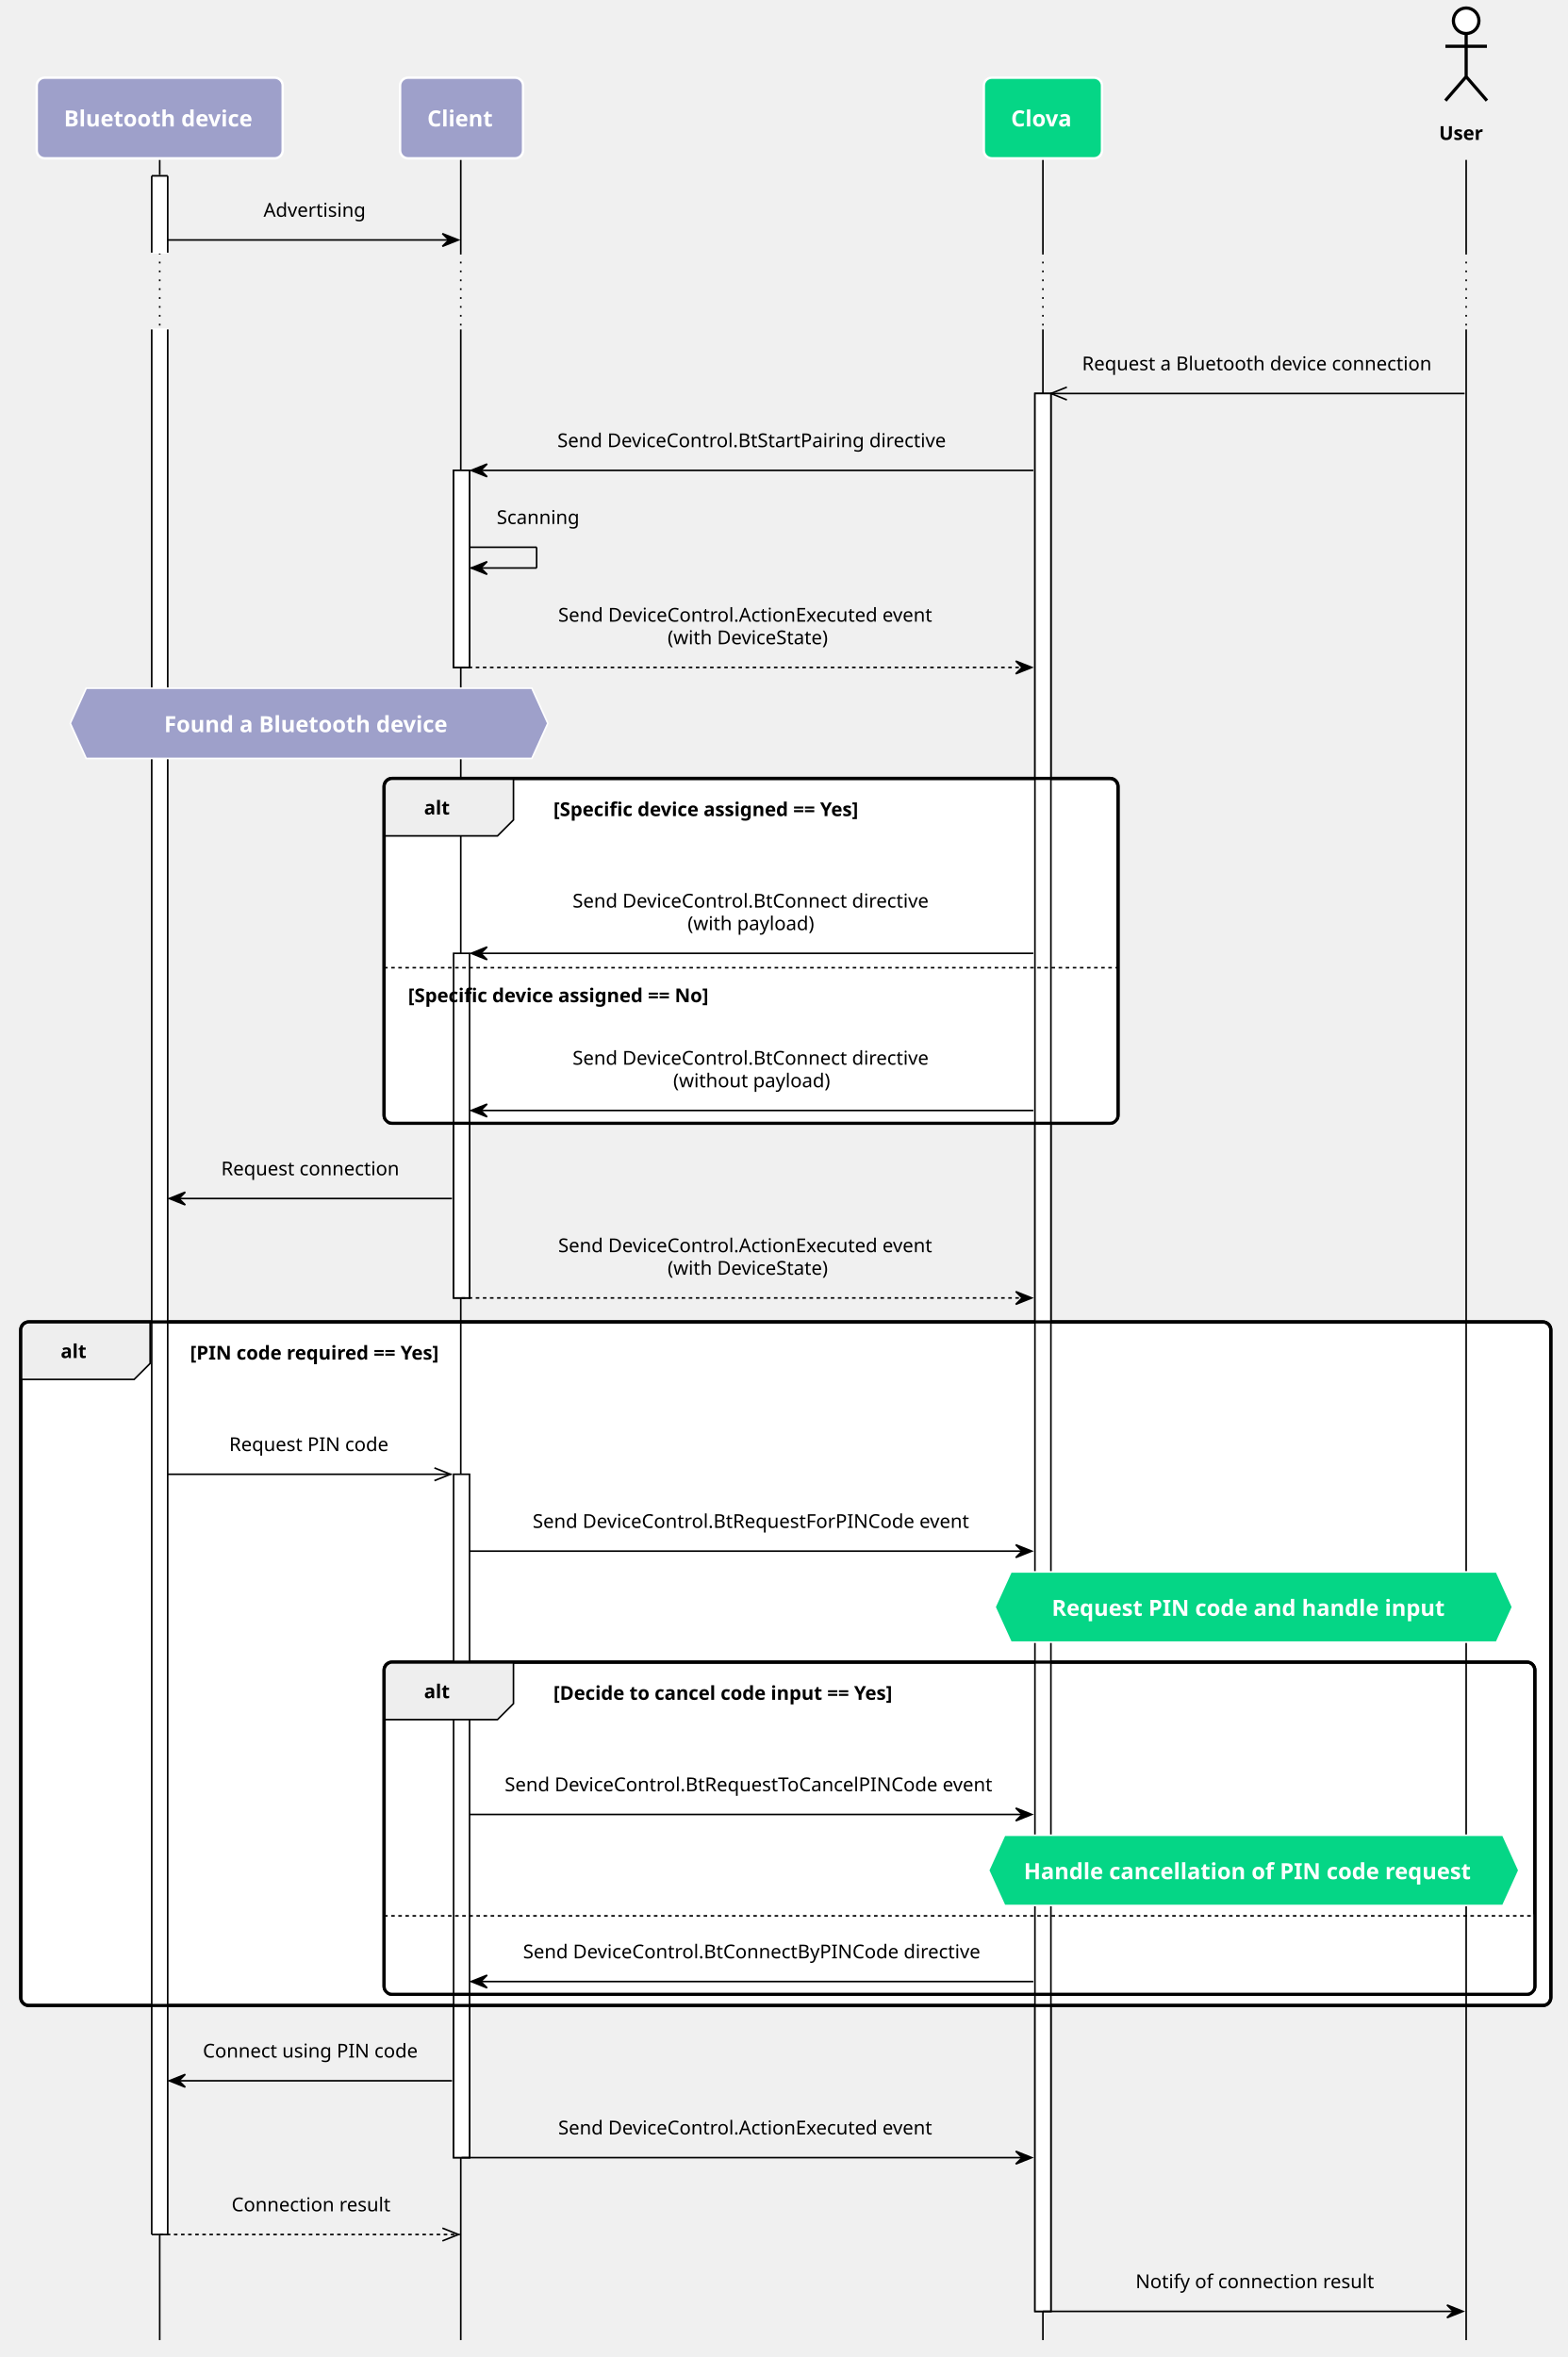
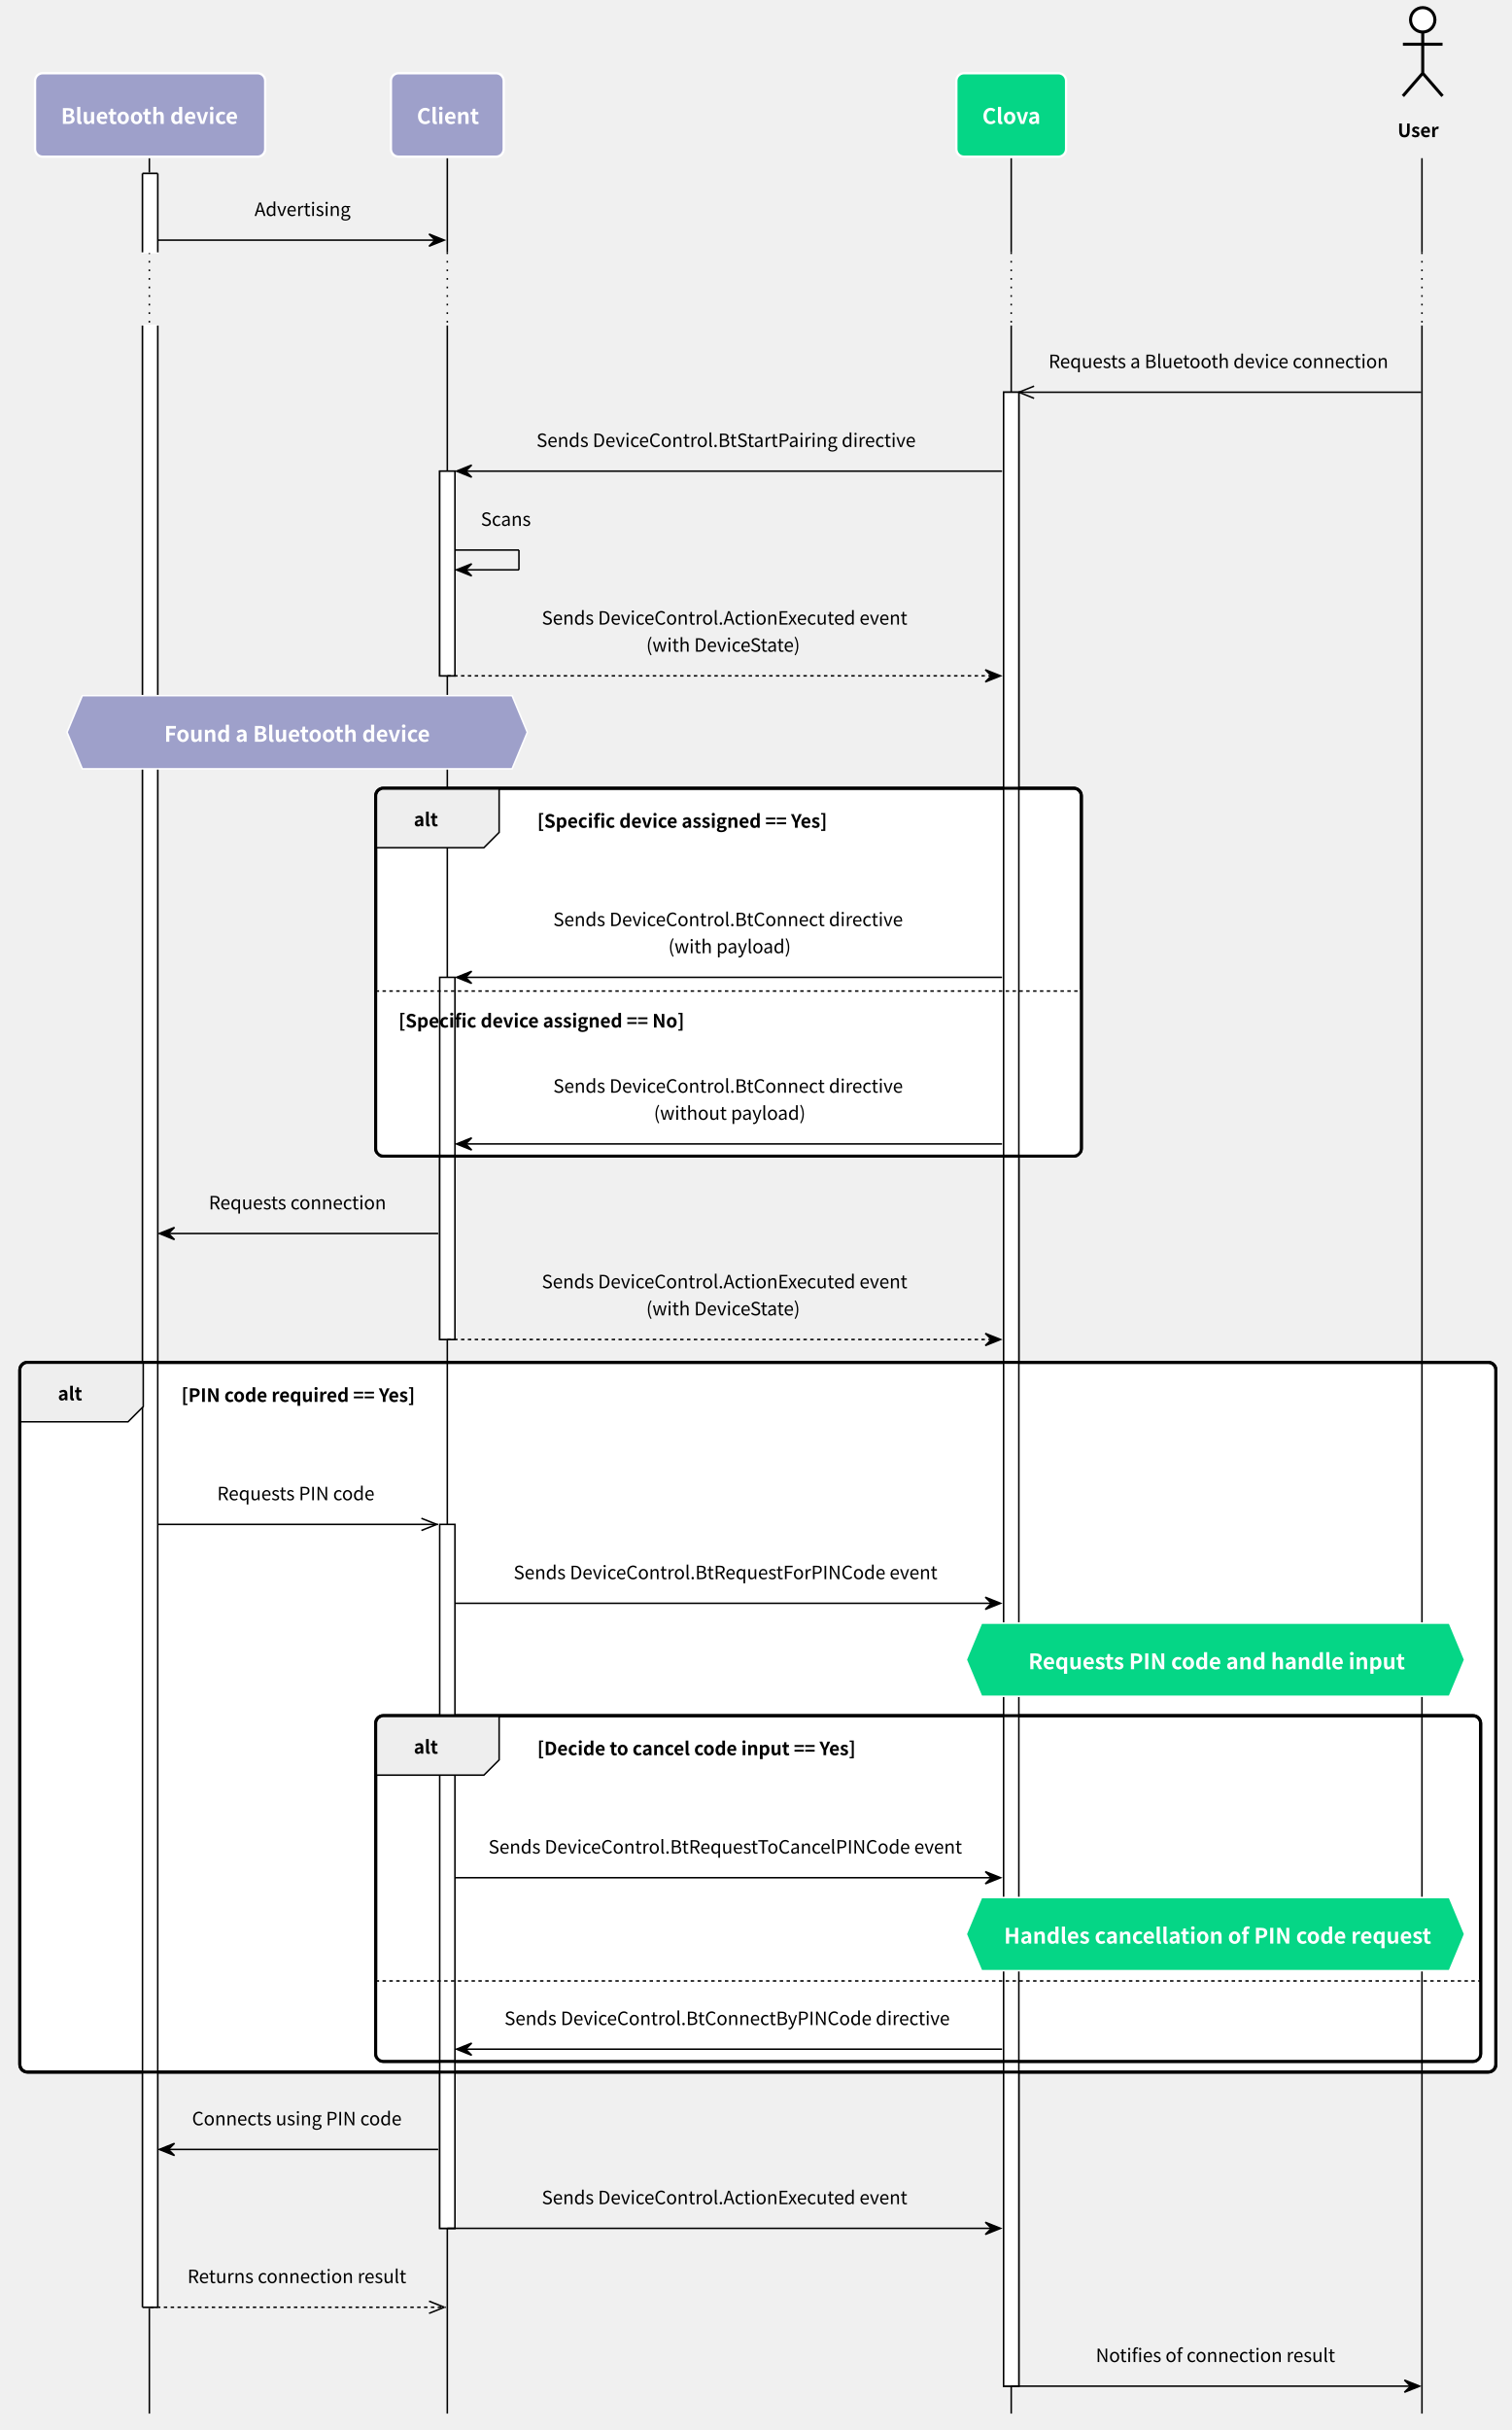
- <svg xmlns="http://www.w3.org/2000/svg" contentScriptType="application/ecmascript" contentStyleType="text/css" height="1328.998px" preserveAspectRatio="none" style="width:883px;height:1328px;" version="1.1" viewBox="0 0 883 1328" width="883.599px" zoomAndPan="magnify">
+ <svg xmlns="http://www.w3.org/2000/svg" contentScriptType="application/ecmascript" contentStyleType="text/css" height="1419.929px" preserveAspectRatio="none" style="width:883px;height:1419px;" version="1.1" viewBox="0 0 883 1419" width="883.116px" zoomAndPan="magnify">
  <defs />
  <g>
-     <rect fill="#FFFFFF" height="43.31" style="stroke: #FFFFFF; stroke-width: 0.9;" width="8.998" x="85.481" y="99.097" />
-     <line style="stroke: #000000; stroke-width: 0.9;" x1="85.481" x2="85.481" y1="99.097" y2="142.407" />
-     <line style="stroke: #000000; stroke-width: 0.9;" x1="94.478" x2="94.478" y1="99.097" y2="142.407" />
-     <line style="stroke: #000000; stroke-width: 0.9;" x1="85.481" x2="94.478" y1="99.097" y2="99.097" />
-     <rect fill="#FFFFFF" height="1073.382" style="stroke: #FFFFFF; stroke-width: 0.9;" width="8.998" x="85.481" y="185.597" />
-     <line style="stroke: #000000; stroke-width: 0.9;" x1="85.481" x2="85.481" y1="185.597" y2="1258.979" />
-     <line style="stroke: #000000; stroke-width: 0.9;" x1="94.478" x2="94.478" y1="185.597" y2="1258.979" />
-     <line style="stroke: #000000; stroke-width: 0.9;" x1="85.481" x2="94.478" y1="1258.979" y2="1258.979" />
-     <rect fill="#FFFFFF" height="111.033" style="stroke: #000000; stroke-width: 0.9;" width="8.998" x="255.542" y="265.018" />
-     <rect fill="#FFFFFF" height="194.173" style="stroke: #000000; stroke-width: 0.9;" width="8.998" x="255.542" y="537.132" />
-     <rect fill="#FFFFFF" height="385.028" style="stroke: #000000; stroke-width: 0.9;" width="8.998" x="255.542" y="830.641" />
-     <rect fill="#FFFFFF" height="1080.581" style="stroke: #000000; stroke-width: 0.9;" width="8.998" x="583.067" y="221.708" />
-     <rect fill="#FFFFFF" height="194.293" rx="4.499" ry="4.499" style="stroke: #000000; stroke-width: 1.8;" width="413.456" x="216.401" y="438.577" />
-     <rect fill="#FFFFFF" height="88.538" style="stroke: none; stroke-width: 0.9;" width="413.456" x="216.401" y="544.331" />
-     <rect fill="#FFFFFF" height="385.148" rx="4.499" ry="4.499" style="stroke: #000000; stroke-width: 1.8;" width="862.004" x="11.697" y="744.802" />
-     <rect fill="#FFFFFF" height="187.175" rx="4.499" ry="4.499" style="stroke: #000000; stroke-width: 1.8;" width="648.303" x="216.401" y="936.476" />
-     <rect fill="#FFFFFF" height="45.109" style="stroke: none; stroke-width: 0.9;" width="648.303" x="216.401" y="1078.542" />
-     <line style="stroke: #000000; stroke-width: 0.9;" x1="89.98" x2="89.98" y1="90.099" y2="142.407" />
-     <line style="stroke: #000000; stroke-width: 0.9; stroke-dasharray: 1.0,4.0;" x1="89.98" x2="89.98" y1="142.407" y2="185.597" />
-     <line style="stroke: #000000; stroke-width: 0.9;" x1="89.98" x2="89.98" y1="185.597" y2="1318.485" />
-     <line style="stroke: #000000; stroke-width: 0.9;" x1="259.591" x2="259.591" y1="90.099" y2="142.407" />
-     <line style="stroke: #000000; stroke-width: 0.9; stroke-dasharray: 1.0,4.0;" x1="259.591" x2="259.591" y1="142.407" y2="185.597" />
-     <line style="stroke: #000000; stroke-width: 0.9;" x1="259.591" x2="259.591" y1="185.597" y2="1318.485" />
-     <line style="stroke: #000000; stroke-width: 0.9;" x1="587.567" x2="587.567" y1="90.099" y2="142.407" />
-     <line style="stroke: #000000; stroke-width: 0.9; stroke-dasharray: 1.0,4.0;" x1="587.567" x2="587.567" y1="142.407" y2="185.597" />
-     <line style="stroke: #000000; stroke-width: 0.9;" x1="587.567" x2="587.567" y1="185.597" y2="1318.485" />
-     <line style="stroke: #000000; stroke-width: 0.9;" x1="826.012" x2="826.012" y1="90.099" y2="142.407" />
-     <line style="stroke: #000000; stroke-width: 0.9; stroke-dasharray: 1.0,4.0;" x1="826.012" x2="826.012" y1="142.407" y2="185.597" />
-     <line style="stroke: #000000; stroke-width: 0.9;" x1="826.012" x2="826.012" y1="185.597" y2="1318.485" />
-     <rect fill="#9EA0CA" height="45.429" rx="4.499" ry="4.499" style="stroke: #FFFFFF; stroke-width: 1.35;" width="138.569" x="20.695" y="43.77" />
-     <text fill="#FFFFFF" font-family="sans-serif" font-size="12.597" font-weight="bold" lengthAdjust="spacingAndGlyphs" textLength="107.975" x="35.992" y="71.246">Bluetooth device</text>
-     <rect fill="#9EA0CA" height="45.429" rx="4.499" ry="4.499" style="stroke: #FFFFFF; stroke-width: 1.35;" width="69.284" x="225.399" y="43.77" />
-     <text fill="#FFFFFF" font-family="sans-serif" font-size="12.597" font-weight="bold" lengthAdjust="spacingAndGlyphs" textLength="38.691" x="240.695" y="71.246">Client</text>
-     <rect fill="#05D686" height="45.429" rx="4.499" ry="4.499" style="stroke: #FFFFFF; stroke-width: 1.35;" width="66.585" x="554.274" y="43.77" />
-     <text fill="#FFFFFF" font-family="sans-serif" font-size="12.597" font-weight="bold" lengthAdjust="spacingAndGlyphs" textLength="35.992" x="569.571" y="71.246">Clova</text>
-     <text fill="#000000" font-family="sans-serif" font-size="10.797" font-weight="bold" lengthAdjust="spacingAndGlyphs" textLength="25.194" x="810.716" y="78.823">User</text>
-     <ellipse cx="826.012" cy="11.697" fill="#FFFFFF" rx="7.198" ry="7.198" style="stroke: #000000; stroke-width: 1.8;" />
-     <path d="M826.012,18.896 L826.012,43.19 M814.315,26.094 L837.71,26.094 M826.012,43.19 L814.315,56.687 M826.012,43.19 L837.71,56.687 " fill="none" style="stroke: #000000; stroke-width: 1.8;" />
-     <rect fill="#FFFFFF" height="43.31" style="stroke: #FFFFFF; stroke-width: 0.9;" width="8.998" x="85.481" y="99.097" />
-     <line style="stroke: #000000; stroke-width: 0.9;" x1="85.481" x2="85.481" y1="99.097" y2="142.407" />
-     <line style="stroke: #000000; stroke-width: 0.9;" x1="94.478" x2="94.478" y1="99.097" y2="142.407" />
-     <line style="stroke: #000000; stroke-width: 0.9;" x1="85.481" x2="94.478" y1="99.097" y2="99.097" />
-     <rect fill="#FFFFFF" height="1073.382" style="stroke: #FFFFFF; stroke-width: 0.9;" width="8.998" x="85.481" y="185.597" />
-     <line style="stroke: #000000; stroke-width: 0.9;" x1="85.481" x2="85.481" y1="185.597" y2="1258.979" />
-     <line style="stroke: #000000; stroke-width: 0.9;" x1="94.478" x2="94.478" y1="185.597" y2="1258.979" />
-     <line style="stroke: #000000; stroke-width: 0.9;" x1="85.481" x2="94.478" y1="1258.979" y2="1258.979" />
-     <rect fill="#FFFFFF" height="111.033" style="stroke: #000000; stroke-width: 0.9;" width="8.998" x="255.542" y="265.018" />
-     <rect fill="#FFFFFF" height="194.173" style="stroke: #000000; stroke-width: 0.9;" width="8.998" x="255.542" y="537.132" />
-     <rect fill="#FFFFFF" height="385.028" style="stroke: #000000; stroke-width: 0.9;" width="8.998" x="255.542" y="830.641" />
-     <rect fill="#FFFFFF" height="1080.581" style="stroke: #000000; stroke-width: 0.9;" width="8.998" x="583.067" y="221.708" />
-     <polygon fill="#000000" points="249.243,131.609,258.241,135.208,249.243,138.808,252.843,135.208" style="stroke: #000000; stroke-width: 0.9;" />
-     <line style="stroke: #000000; stroke-width: 0.9;" x1="94.478" x2="254.642" y1="135.208" y2="135.208" />
-     <text fill="#000000" font-family="sans-serif" font-size="10.797" lengthAdjust="spacingAndGlyphs" textLength="57.587" x="148.466" y="122.133">Advertising</text>
-     <line style="stroke: #000000; stroke-width: 0.9;" x1="592.065" x2="601.063" y1="221.708" y2="218.109" />
-     <line style="stroke: #000000; stroke-width: 0.9;" x1="592.065" x2="601.063" y1="221.708" y2="225.307" />
-     <line style="stroke: #000000; stroke-width: 0.9;" x1="592.065" x2="825.112" y1="221.708" y2="221.708" />
-     <text fill="#000000" font-family="sans-serif" font-size="10.797" lengthAdjust="spacingAndGlyphs" textLength="198.855" x="609.611" y="208.633">Request a Bluetooth device connection</text>
-     <polygon fill="#000000" points="274.438,261.419,265.44,265.018,274.438,268.617,270.838,265.018" style="stroke: #000000; stroke-width: 0.9;" />
-     <line style="stroke: #000000; stroke-width: 0.9;" x1="269.039" x2="582.168" y1="265.018" y2="265.018" />
-     <text fill="#000000" font-family="sans-serif" font-size="10.797" lengthAdjust="spacingAndGlyphs" textLength="219.55" x="314.029" y="251.943">Send DeviceControl.BtStartPairing directive</text>
-     <line style="stroke: #000000; stroke-width: 0.9;" x1="264.54" x2="302.331" y1="308.328" y2="308.328" />
-     <line style="stroke: #000000; stroke-width: 0.9;" x1="302.331" x2="302.331" y1="308.328" y2="320.025" />
-     <line style="stroke: #000000; stroke-width: 0.9;" x1="265.44" x2="302.331" y1="320.025" y2="320.025" />
-     <polygon fill="#000000" points="274.438,316.426,265.44,320.025,274.438,323.624,270.838,320.025" style="stroke: #000000; stroke-width: 0.9;" />
-     <text fill="#000000" font-family="sans-serif" font-size="10.797" lengthAdjust="spacingAndGlyphs" textLength="44.99" x="279.836" y="295.252">Scanning</text>
-     <polygon fill="#000000" points="572.27,372.452,581.268,376.051,572.27,379.65,575.869,376.051" style="stroke: #000000; stroke-width: 0.9;" />
-     <line style="stroke: #000000; stroke-width: 0.9; stroke-dasharray: 2.0,2.0;" x1="260.041" x2="577.669" y1="376.051" y2="376.051" />
-     <text fill="#000000" font-family="sans-serif" font-size="10.797" lengthAdjust="spacingAndGlyphs" textLength="214.151" x="314.478" y="350.26">Send DeviceControl.ActionExecuted event</text>
-     <text fill="#000000" font-family="sans-serif" font-size="10.797" lengthAdjust="spacingAndGlyphs" textLength="90.879" x="376.115" y="362.976">(with DeviceState)</text>
-     <polygon fill="#9EA0CA" points="48.589,387.749,299.632,387.749,308.63,407.544,299.632,427.34,48.589,427.34,39.591,407.544,48.589,387.749" style="stroke: #FFFFFF; stroke-width: 0.9;" />
-     <text fill="#FFFFFF" font-family="sans-serif" font-size="12.597" font-weight="bold" lengthAdjust="spacingAndGlyphs" textLength="163.763" x="92.454" y="412.525">Found a Bluetooth device</text>
-     <path d="M220.9,438.577 L289.284,438.577 L289.284,461.971 L280.286,470.969 L216.401,470.969 L216.401,443.075 " fill="#EEEEEE" style="stroke: #000000; stroke-width: 0.9;" />
-     <rect fill="none" height="194.293" rx="4.499" ry="4.499" style="stroke: #000000; stroke-width: 1.8;" width="413.456" x="216.401" y="438.577" />
-     <text fill="#000000" font-family="sans-serif" font-size="10.797" font-weight="bold" lengthAdjust="spacingAndGlyphs" textLength="14.397" x="238.896" y="458.913">alt</text>
-     <text fill="#000000" font-family="sans-serif" font-size="10.797" font-weight="bold" lengthAdjust="spacingAndGlyphs" textLength="187.157" x="311.779" y="459.813">[Specific device assigned == Yes]</text>
-     <polygon fill="#000000" points="274.438,533.533,265.44,537.132,274.438,540.731,270.838,537.132" style="stroke: #000000; stroke-width: 0.9;" />
-     <line style="stroke: #000000; stroke-width: 0.9;" x1="269.039" x2="582.168" y1="537.132" y2="537.132" />
-     <text fill="#000000" font-family="sans-serif" font-size="10.797" lengthAdjust="spacingAndGlyphs" textLength="202.454" x="322.577" y="511.34">Send DeviceControl.BtConnect directive</text>
-     <text fill="#000000" font-family="sans-serif" font-size="10.797" lengthAdjust="spacingAndGlyphs" textLength="72.883" x="387.362" y="524.057">(with payload)</text>
-     <line style="stroke: #000000; stroke-width: 0.9; stroke-dasharray: 2.0,2.0;" x1="216.401" x2="629.857" y1="545.23" y2="545.23" />
-     <text fill="#000000" font-family="sans-serif" font-size="10.797" font-weight="bold" lengthAdjust="spacingAndGlyphs" textLength="182.659" x="229.898" y="564.667">[Specific device assigned == No]</text>
-     <polygon fill="#000000" points="274.438,622.072,265.44,625.671,274.438,629.27,270.838,625.671" style="stroke: #000000; stroke-width: 0.9;" />
-     <line style="stroke: #000000; stroke-width: 0.9;" x1="269.039" x2="582.168" y1="625.671" y2="625.671" />
-     <text fill="#000000" font-family="sans-serif" font-size="10.797" lengthAdjust="spacingAndGlyphs" textLength="202.454" x="322.577" y="599.879">Send DeviceControl.BtConnect directive</text>
-     <text fill="#000000" font-family="sans-serif" font-size="10.797" lengthAdjust="spacingAndGlyphs" textLength="89.08" x="379.264" y="612.596">(without payload)</text>
-     <polygon fill="#000000" points="104.376,671.68,95.378,675.279,104.376,678.878,100.777,675.279" style="stroke: #000000; stroke-width: 0.9;" />
-     <line style="stroke: #000000; stroke-width: 0.9;" x1="98.978" x2="254.642" y1="675.279" y2="675.279" />
-     <text fill="#000000" font-family="sans-serif" font-size="10.797" lengthAdjust="spacingAndGlyphs" textLength="100.777" x="124.622" y="662.204">Request connection</text>
-     <polygon fill="#000000" points="572.27,727.706,581.268,731.305,572.27,734.904,575.869,731.305" style="stroke: #000000; stroke-width: 0.9;" />
-     <line style="stroke: #000000; stroke-width: 0.9; stroke-dasharray: 2.0,2.0;" x1="260.041" x2="577.669" y1="731.305" y2="731.305" />
-     <text fill="#000000" font-family="sans-serif" font-size="10.797" lengthAdjust="spacingAndGlyphs" textLength="214.151" x="314.478" y="705.514">Send DeviceControl.ActionExecuted event</text>
-     <text fill="#000000" font-family="sans-serif" font-size="10.797" lengthAdjust="spacingAndGlyphs" textLength="90.879" x="376.115" y="718.23">(with DeviceState)</text>
-     <path d="M16.196,744.802 L84.581,744.802 L84.581,768.197 L75.583,777.195 L11.697,777.195 L11.697,749.301 " fill="#EEEEEE" style="stroke: #000000; stroke-width: 0.9;" />
-     <rect fill="none" height="385.148" rx="4.499" ry="4.499" style="stroke: #000000; stroke-width: 1.8;" width="862.004" x="11.697" y="744.802" />
-     <text fill="#000000" font-family="sans-serif" font-size="10.797" font-weight="bold" lengthAdjust="spacingAndGlyphs" textLength="14.397" x="34.192" y="765.139">alt</text>
-     <text fill="#000000" font-family="sans-serif" font-size="10.797" font-weight="bold" lengthAdjust="spacingAndGlyphs" textLength="150.266" x="107.076" y="766.039">[PIN code required == Yes]</text>
-     <line style="stroke: #000000; stroke-width: 0.9;" x1="253.742" x2="244.744" y1="830.641" y2="827.042" />
-     <line style="stroke: #000000; stroke-width: 0.9;" x1="253.742" x2="244.744" y1="830.641" y2="834.24" />
-     <line style="stroke: #000000; stroke-width: 0.9;" x1="94.478" x2="254.642" y1="830.641" y2="830.641" />
-     <text fill="#000000" font-family="sans-serif" font-size="10.797" lengthAdjust="spacingAndGlyphs" textLength="91.779" x="129.121" y="817.566">Request PIN code</text>
-     <polygon fill="#000000" points="572.27,870.352,581.268,873.951,572.27,877.55,575.869,873.951" style="stroke: #000000; stroke-width: 0.9;" />
-     <line style="stroke: #000000; stroke-width: 0.9;" x1="264.54" x2="577.669" y1="873.951" y2="873.951" />
-     <text fill="#000000" font-family="sans-serif" font-size="10.797" lengthAdjust="spacingAndGlyphs" textLength="247.444" x="300.082" y="860.876">Send DeviceControl.BtRequestForPINCode event</text>
-     <polygon fill="#05D686" points="569.571,885.648,843.108,885.648,852.106,905.444,843.108,925.239,569.571,925.239,560.573,905.444,569.571,885.648" style="stroke: #FFFFFF; stroke-width: 0.9;" />
-     <text fill="#FFFFFF" font-family="sans-serif" font-size="12.597" font-weight="bold" lengthAdjust="spacingAndGlyphs" textLength="227.648" x="592.515" y="910.424">Request PIN code and handle input</text>
-     <path d="M220.9,936.476 L289.284,936.476 L289.284,959.871 L280.286,968.869 L216.401,968.869 L216.401,940.975 " fill="#EEEEEE" style="stroke: #000000; stroke-width: 0.9;" />
-     <rect fill="none" height="187.175" rx="4.499" ry="4.499" style="stroke: #000000; stroke-width: 1.8;" width="648.303" x="216.401" y="936.476" />
-     <text fill="#000000" font-family="sans-serif" font-size="10.797" font-weight="bold" lengthAdjust="spacingAndGlyphs" textLength="14.397" x="238.896" y="956.813">alt</text>
-     <text fill="#000000" font-family="sans-serif" font-size="10.797" font-weight="bold" lengthAdjust="spacingAndGlyphs" textLength="206.053" x="311.779" y="957.713">[Decide to cancel code input == Yes]</text>
-     <polygon fill="#000000" points="572.27,1018.716,581.268,1022.315,572.27,1025.915,575.869,1022.315" style="stroke: #000000; stroke-width: 0.9;" />
-     <line style="stroke: #000000; stroke-width: 0.9;" x1="264.54" x2="577.669" y1="1022.315" y2="1022.315" />
-     <text fill="#000000" font-family="sans-serif" font-size="10.797" lengthAdjust="spacingAndGlyphs" textLength="278.937" x="284.335" y="1009.24">Send DeviceControl.BtRequestToCancelPINCode event</text>
-     <polygon fill="#05D686" points="565.971,1034.013,846.708,1034.013,855.706,1053.808,846.708,1073.604,565.971,1073.604,556.973,1053.808,565.971,1034.013" style="stroke: #FFFFFF; stroke-width: 0.9;" />
-     <text fill="#FFFFFF" font-family="sans-serif" font-size="12.597" font-weight="bold" lengthAdjust="spacingAndGlyphs" textLength="259.141" x="576.769" y="1058.789">Handle cancellation of PIN code request</text>
-     <line style="stroke: #000000; stroke-width: 0.9; stroke-dasharray: 2.0,2.0;" x1="216.401" x2="864.703" y1="1079.442" y2="1079.442" />
-     <polygon fill="#000000" points="274.438,1112.854,265.44,1116.453,274.438,1120.052,270.838,1116.453" style="stroke: #000000; stroke-width: 0.9;" />
-     <line style="stroke: #000000; stroke-width: 0.9;" x1="269.039" x2="582.168" y1="1116.453" y2="1116.453" />
-     <text fill="#000000" font-family="sans-serif" font-size="10.797" lengthAdjust="spacingAndGlyphs" textLength="258.241" x="294.683" y="1103.378">Send DeviceControl.BtConnectByPINCode directive</text>
-     <polygon fill="#000000" points="104.376,1168.761,95.378,1172.36,104.376,1175.959,100.777,1172.36" style="stroke: #000000; stroke-width: 0.9;" />
-     <line style="stroke: #000000; stroke-width: 0.9;" x1="98.978" x2="254.642" y1="1172.36" y2="1172.36" />
-     <text fill="#000000" font-family="sans-serif" font-size="10.797" lengthAdjust="spacingAndGlyphs" textLength="121.472" x="114.274" y="1159.285">Connect using PIN code</text>
-     <polygon fill="#000000" points="572.27,1212.07,581.268,1215.669,572.27,1219.269,575.869,1215.669" style="stroke: #000000; stroke-width: 0.9;" />
-     <line style="stroke: #000000; stroke-width: 0.9;" x1="260.041" x2="577.669" y1="1215.669" y2="1215.669" />
-     <text fill="#000000" font-family="sans-serif" font-size="10.797" lengthAdjust="spacingAndGlyphs" textLength="214.151" x="314.478" y="1202.594">Send DeviceControl.ActionExecuted event</text>
-     <line style="stroke: #000000; stroke-width: 0.9;" x1="258.241" x2="249.243" y1="1258.979" y2="1255.38" />
-     <line style="stroke: #000000; stroke-width: 0.9;" x1="258.241" x2="249.243" y1="1258.979" y2="1262.578" />
-     <line style="stroke: #000000; stroke-width: 0.9; stroke-dasharray: 2.0,2.0;" x1="89.98" x2="259.141" y1="1258.979" y2="1258.979" />
-     <text fill="#000000" font-family="sans-serif" font-size="10.797" lengthAdjust="spacingAndGlyphs" textLength="89.08" x="130.47" y="1245.904">Connection result</text>
-     <polygon fill="#000000" points="815.215,1298.69,824.213,1302.289,815.215,1305.888,818.814,1302.289" style="stroke: #000000; stroke-width: 0.9;" />
-     <line style="stroke: #000000; stroke-width: 0.9;" x1="587.567" x2="820.614" y1="1302.289" y2="1302.289" />
-     <text fill="#000000" font-family="sans-serif" font-size="10.797" lengthAdjust="spacingAndGlyphs" textLength="134.07" x="639.755" y="1289.214">Notify of connection result</text>
+     <rect fill="#FFFFFF" height="46.079" style="stroke: #FFFFFF; stroke-width: 0.89;" width="8.902" x="83.237" y="101.273" />
+     <line style="stroke: #000000; stroke-width: 0.89;" x1="83.237" x2="83.237" y1="101.273" y2="147.352" />
+     <line style="stroke: #000000; stroke-width: 0.89;" x1="92.14" x2="92.14" y1="101.273" y2="147.352" />
+     <line style="stroke: #000000; stroke-width: 0.89;" x1="83.237" x2="92.14" y1="101.273" y2="101.273" />
+     <rect fill="#FFFFFF" height="1157.238" style="stroke: #FFFFFF; stroke-width: 0.89;" width="8.902" x="83.237" y="190.084" />
+     <line style="stroke: #000000; stroke-width: 0.89;" x1="83.237" x2="83.237" y1="190.084" y2="1347.321" />
+     <line style="stroke: #000000; stroke-width: 0.89;" x1="92.14" x2="92.14" y1="190.084" y2="1347.321" />
+     <line style="stroke: #000000; stroke-width: 0.89;" x1="83.237" x2="92.14" y1="1347.321" y2="1347.321" />
+     <rect fill="#FFFFFF" height="119.541" style="stroke: #000000; stroke-width: 0.89;" width="8.902" x="256.834" y="275.119" />
+     <rect fill="#FFFFFF" height="211.485" style="stroke: #000000; stroke-width: 0.89;" width="8.902" x="256.834" y="570.714" />
+     <rect fill="#FFFFFF" height="411.076" style="stroke: #000000; stroke-width: 0.89;" width="8.902" x="256.834" y="890.167" />
+     <rect fill="#FFFFFF" height="1164.36" style="stroke: #000000; stroke-width: 0.89;" width="8.902" x="586.221" y="229.04" />
+     <rect fill="#FFFFFF" height="214.832" rx="4.451" ry="4.451" style="stroke: #000000; stroke-width: 1.78;" width="412.18" x="219.444" y="460.288" />
+     <rect fill="#FFFFFF" height="97.285" style="stroke: none; stroke-width: 0.89;" width="412.18" x="219.444" y="577.836" />
+     <rect fill="#FFFFFF" height="414.423" rx="4.451" ry="4.451" style="stroke: #000000; stroke-width: 1.78;" width="862.195" x="11.573" y="795.552" />
+     <rect fill="#FFFFFF" height="201.87" rx="4.451" ry="4.451" style="stroke: #000000; stroke-width: 1.78;" width="645.422" x="219.444" y="1001.874" />
+     <rect fill="#FFFFFF" height="47.859" style="stroke: none; stroke-width: 0.89;" width="645.422" x="219.444" y="1155.885" />
+     <line style="stroke: #000000; stroke-width: 0.89;" x1="87.243" x2="87.243" y1="92.371" y2="147.352" />
+     <line style="stroke: #000000; stroke-width: 0.89; stroke-dasharray: 1.0,4.0;" x1="87.243" x2="87.243" y1="147.352" y2="190.084" />
+     <line style="stroke: #000000; stroke-width: 0.89;" x1="87.243" x2="87.243" y1="190.084" y2="1409.424" />
+     <line style="stroke: #000000; stroke-width: 0.89;" x1="261.285" x2="261.285" y1="92.371" y2="147.352" />
+     <line style="stroke: #000000; stroke-width: 0.89; stroke-dasharray: 1.0,4.0;" x1="261.285" x2="261.285" y1="147.352" y2="190.084" />
+     <line style="stroke: #000000; stroke-width: 0.89;" x1="261.285" x2="261.285" y1="190.084" y2="1409.424" />
+     <line style="stroke: #000000; stroke-width: 0.89;" x1="590.673" x2="590.673" y1="92.371" y2="147.352" />
+     <line style="stroke: #000000; stroke-width: 0.89; stroke-dasharray: 1.0,4.0;" x1="590.673" x2="590.673" y1="147.352" y2="190.084" />
+     <line style="stroke: #000000; stroke-width: 0.89;" x1="590.673" x2="590.673" y1="190.084" y2="1409.424" />
+     <line style="stroke: #000000; stroke-width: 0.89;" x1="830.592" x2="830.592" y1="92.371" y2="147.352" />
+     <line style="stroke: #000000; stroke-width: 0.89; stroke-dasharray: 1.0,4.0;" x1="830.592" x2="830.592" y1="147.352" y2="190.084" />
+     <line style="stroke: #000000; stroke-width: 0.89;" x1="830.592" x2="830.592" y1="190.084" y2="1409.424" />
+     <rect fill="#9EA0CA" height="48.714" rx="4.451" ry="4.451" style="stroke: #FFFFFF; stroke-width: 1.335;" width="134.426" x="20.476" y="42.767" />
+     <text fill="#FFFFFF" font-family="Noto Sans CJK KR" font-size="12.463" font-weight="bold" lengthAdjust="spacingAndGlyphs" textLength="104.158" x="35.609" y="72.359">Bluetooth device</text>
+     <rect fill="#9EA0CA" height="48.714" rx="4.451" ry="4.451" style="stroke: #FFFFFF; stroke-width: 1.335;" width="65.878" x="228.346" y="42.767" />
+     <text fill="#FFFFFF" font-family="Noto Sans CJK KR" font-size="12.463" font-weight="bold" lengthAdjust="spacingAndGlyphs" textLength="35.609" x="243.48" y="72.359">Client</text>
+     <rect fill="#05D686" height="48.714" rx="4.451" ry="4.451" style="stroke: #FFFFFF; stroke-width: 1.335;" width="64.097" x="558.624" y="42.767" />
+     <text fill="#FFFFFF" font-family="Noto Sans CJK KR" font-size="12.463" font-weight="bold" lengthAdjust="spacingAndGlyphs" textLength="33.829" x="573.758" y="72.359">Clova</text>
+     <text fill="#000000" font-family="Noto Sans CJK KR" font-size="10.683" font-weight="bold" lengthAdjust="spacingAndGlyphs" textLength="24.036" x="816.348" y="80.05">User</text>
+     <ellipse cx="831.037" cy="11.573" fill="#FFFFFF" rx="7.122" ry="7.122" style="stroke: #000000; stroke-width: 1.78;" />
+     <path d="M831.037,18.695 L831.037,42.731 M819.464,25.817 L842.61,25.817 M831.037,42.731 L819.464,56.085 M831.037,42.731 L842.61,56.085 " fill="none" style="stroke: #000000; stroke-width: 1.78;" />
+     <rect fill="#FFFFFF" height="46.079" style="stroke: #FFFFFF; stroke-width: 0.89;" width="8.902" x="83.237" y="101.273" />
+     <line style="stroke: #000000; stroke-width: 0.89;" x1="83.237" x2="83.237" y1="101.273" y2="147.352" />
+     <line style="stroke: #000000; stroke-width: 0.89;" x1="92.14" x2="92.14" y1="101.273" y2="147.352" />
+     <line style="stroke: #000000; stroke-width: 0.89;" x1="83.237" x2="92.14" y1="101.273" y2="101.273" />
+     <rect fill="#FFFFFF" height="1157.238" style="stroke: #FFFFFF; stroke-width: 0.89;" width="8.902" x="83.237" y="190.084" />
+     <line style="stroke: #000000; stroke-width: 0.89;" x1="83.237" x2="83.237" y1="190.084" y2="1347.321" />
+     <line style="stroke: #000000; stroke-width: 0.89;" x1="92.14" x2="92.14" y1="190.084" y2="1347.321" />
+     <line style="stroke: #000000; stroke-width: 0.89;" x1="83.237" x2="92.14" y1="1347.321" y2="1347.321" />
+     <rect fill="#FFFFFF" height="119.541" style="stroke: #000000; stroke-width: 0.89;" width="8.902" x="256.834" y="275.119" />
+     <rect fill="#FFFFFF" height="211.485" style="stroke: #000000; stroke-width: 0.89;" width="8.902" x="256.834" y="570.714" />
+     <rect fill="#FFFFFF" height="411.076" style="stroke: #000000; stroke-width: 0.89;" width="8.902" x="256.834" y="890.167" />
+     <rect fill="#FFFFFF" height="1164.36" style="stroke: #000000; stroke-width: 0.89;" width="8.902" x="586.221" y="229.04" />
+     <polygon fill="#000000" points="250.602,136.669,259.504,140.23,250.602,143.791,254.163,140.23" style="stroke: #000000; stroke-width: 0.89;" />
+     <line style="stroke: #000000; stroke-width: 0.89;" x1="92.14" x2="255.943" y1="140.23" y2="140.23" />
+     <text fill="#000000" font-family="Noto Sans CJK KR" font-size="10.683" lengthAdjust="spacingAndGlyphs" textLength="56.085" x="148.67" y="126.129">Advertising</text>
+     <line style="stroke: #000000; stroke-width: 0.89;" x1="595.124" x2="604.026" y1="229.04" y2="225.479" />
+     <line style="stroke: #000000; stroke-width: 0.89;" x1="595.124" x2="604.026" y1="229.04" y2="232.601" />
+     <line style="stroke: #000000; stroke-width: 0.89;" x1="595.124" x2="830.147" y1="229.04" y2="229.04" />
+     <text fill="#000000" font-family="Noto Sans CJK KR" font-size="10.683" lengthAdjust="spacingAndGlyphs" textLength="201.194" x="612.484" y="214.939">Requests a Bluetooth device connection</text>
+     <polygon fill="#000000" points="275.529,271.558,266.626,275.119,275.529,278.68,271.968,275.119" style="stroke: #000000; stroke-width: 0.89;" />
+     <line style="stroke: #000000; stroke-width: 0.89;" x1="270.187" x2="585.331" y1="275.119" y2="275.119" />
+     <text fill="#000000" font-family="Noto Sans CJK KR" font-size="10.683" lengthAdjust="spacingAndGlyphs" textLength="225.23" x="313.364" y="261.018">Sends DeviceControl.BtStartPairing directive</text>
+     <line style="stroke: #000000; stroke-width: 0.89;" x1="265.736" x2="303.126" y1="321.198" y2="321.198" />
+     <line style="stroke: #000000; stroke-width: 0.89;" x1="303.126" x2="303.126" y1="321.198" y2="332.771" />
+     <line style="stroke: #000000; stroke-width: 0.89;" x1="266.626" x2="303.126" y1="332.771" y2="332.771" />
+     <polygon fill="#000000" points="275.529,329.21,266.626,332.771,275.529,336.332,271.968,332.771" style="stroke: #000000; stroke-width: 0.89;" />
+     <text fill="#000000" font-family="Noto Sans CJK KR" font-size="10.683" lengthAdjust="spacingAndGlyphs" textLength="29.378" x="280.87" y="307.096">Scans</text>
+     <polygon fill="#000000" points="575.539,391.099,584.441,394.66,575.539,398.221,579.1,394.66" style="stroke: #000000; stroke-width: 0.89;" />
+     <line style="stroke: #000000; stroke-width: 0.89; stroke-dasharray: 2.0,2.0;" x1="261.285" x2="580.88" y1="394.66" y2="394.66" />
+     <text fill="#000000" font-family="Noto Sans CJK KR" font-size="10.683" lengthAdjust="spacingAndGlyphs" textLength="214.547" x="316.479" y="364.748">Sends DeviceControl.ActionExecuted event</text>
+     <text fill="#000000" font-family="Noto Sans CJK KR" font-size="10.683" lengthAdjust="spacingAndGlyphs" textLength="92.585" x="377.461" y="380.559">(with DeviceState)</text>
+     <polygon fill="#9EA0CA" points="48.073,406.233,299.12,406.233,308.022,427.599,299.12,448.965,48.073,448.965,39.17,427.599,48.073,406.233" style="stroke: #FFFFFF; stroke-width: 0.89;" />
+     <text fill="#FFFFFF" font-family="Noto Sans CJK KR" font-size="12.463" font-weight="bold" lengthAdjust="spacingAndGlyphs" textLength="155.792" x="95.923" y="433.154">Found a Bluetooth device</text>
+     <path d="M223.895,460.288 L291.553,460.288 L291.553,486.105 L282.651,495.008 L219.444,495.008 L219.444,464.74 " fill="#EEEEEE" style="stroke: #000000; stroke-width: 0.89;" />
+     <rect fill="none" height="214.832" rx="4.451" ry="4.451" style="stroke: #000000; stroke-width: 1.78;" width="412.18" x="219.444" y="460.288" />
+     <text fill="#000000" font-family="Noto Sans CJK KR" font-size="10.683" font-weight="bold" lengthAdjust="spacingAndGlyphs" textLength="14.244" x="241.7" y="482.473">alt</text>
+     <text fill="#000000" font-family="Noto Sans CJK KR" font-size="10.683" font-weight="bold" lengthAdjust="spacingAndGlyphs" textLength="172.706" x="313.809" y="483.363">[Specific device assigned == Yes]</text>
+     <polygon fill="#000000" points="275.529,567.153,266.626,570.714,275.529,574.275,271.968,570.714" style="stroke: #000000; stroke-width: 0.89;" />
+     <line style="stroke: #000000; stroke-width: 0.89;" x1="270.187" x2="585.331" y1="570.714" y2="570.714" />
+     <text fill="#000000" font-family="Noto Sans CJK KR" font-size="10.683" lengthAdjust="spacingAndGlyphs" textLength="205.645" x="323.156" y="540.802">Sends DeviceControl.BtConnect directive</text>
+     <text fill="#000000" font-family="Noto Sans CJK KR" font-size="10.683" lengthAdjust="spacingAndGlyphs" textLength="71.219" x="390.369" y="556.612">(with payload)</text>
+     <line style="stroke: #000000; stroke-width: 0.89; stroke-dasharray: 2.0,2.0;" x1="219.444" x2="631.624" y1="578.726" y2="578.726" />
+     <text fill="#000000" font-family="Noto Sans CJK KR" font-size="10.683" font-weight="bold" lengthAdjust="spacingAndGlyphs" textLength="170.035" x="232.797" y="600.02">[Specific device assigned == No]</text>
+     <polygon fill="#000000" points="275.529,664.438,266.626,667.999,275.529,671.56,271.968,667.999" style="stroke: #000000; stroke-width: 0.89;" />
+     <line style="stroke: #000000; stroke-width: 0.89;" x1="270.187" x2="585.331" y1="667.999" y2="667.999" />
+     <text fill="#000000" font-family="Noto Sans CJK KR" font-size="10.683" lengthAdjust="spacingAndGlyphs" textLength="205.645" x="323.156" y="638.087">Sends DeviceControl.BtConnect directive</text>
+     <text fill="#000000" font-family="Noto Sans CJK KR" font-size="10.683" lengthAdjust="spacingAndGlyphs" textLength="88.133" x="381.912" y="653.897">(without payload)</text>
+     <polygon fill="#000000" points="101.932,716.748,93.03,720.309,101.932,723.87,98.371,720.309" style="stroke: #000000; stroke-width: 0.89;" />
+     <line style="stroke: #000000; stroke-width: 0.89;" x1="96.591" x2="255.943" y1="720.309" y2="720.309" />
+     <text fill="#000000" font-family="Noto Sans CJK KR" font-size="10.683" lengthAdjust="spacingAndGlyphs" textLength="105.048" x="121.963" y="706.208">Requests connection</text>
+     <polygon fill="#000000" points="575.539,778.638,584.441,782.198,575.539,785.759,579.1,782.198" style="stroke: #000000; stroke-width: 0.89;" />
+     <line style="stroke: #000000; stroke-width: 0.89; stroke-dasharray: 2.0,2.0;" x1="261.285" x2="580.88" y1="782.198" y2="782.198" />
+     <text fill="#000000" font-family="Noto Sans CJK KR" font-size="10.683" lengthAdjust="spacingAndGlyphs" textLength="214.547" x="316.479" y="752.287">Sends DeviceControl.ActionExecuted event</text>
+     <text fill="#000000" font-family="Noto Sans CJK KR" font-size="10.683" lengthAdjust="spacingAndGlyphs" textLength="92.585" x="377.461" y="768.097">(with DeviceState)</text>
+     <path d="M16.024,795.552 L83.682,795.552 L83.682,821.369 L74.78,830.271 L11.573,830.271 L11.573,800.003 " fill="#EEEEEE" style="stroke: #000000; stroke-width: 0.89;" />
+     <rect fill="none" height="414.423" rx="4.451" ry="4.451" style="stroke: #000000; stroke-width: 1.78;" width="862.195" x="11.573" y="795.552" />
+     <text fill="#000000" font-family="Noto Sans CJK KR" font-size="10.683" font-weight="bold" lengthAdjust="spacingAndGlyphs" textLength="14.244" x="33.829" y="817.737">alt</text>
+     <text fill="#000000" font-family="Noto Sans CJK KR" font-size="10.683" font-weight="bold" lengthAdjust="spacingAndGlyphs" textLength="140.658" x="105.938" y="818.627">[PIN code required == Yes]</text>
+     <line style="stroke: #000000; stroke-width: 0.89;" x1="255.053" x2="246.151" y1="890.167" y2="886.606" />
+     <line style="stroke: #000000; stroke-width: 0.89;" x1="255.053" x2="246.151" y1="890.167" y2="893.727" />
+     <line style="stroke: #000000; stroke-width: 0.89;" x1="92.14" x2="255.943" y1="890.167" y2="890.167" />
+     <text fill="#000000" font-family="Noto Sans CJK KR" font-size="10.683" lengthAdjust="spacingAndGlyphs" textLength="95.255" x="126.859" y="876.065">Requests PIN code</text>
+     <polygon fill="#000000" points="575.539,932.684,584.441,936.245,575.539,939.806,579.1,936.245" style="stroke: #000000; stroke-width: 0.89;" />
+     <line style="stroke: #000000; stroke-width: 0.89;" x1="265.736" x2="580.88" y1="936.245" y2="936.245" />
+     <text fill="#000000" font-family="Noto Sans CJK KR" font-size="10.683" lengthAdjust="spacingAndGlyphs" textLength="251.937" x="300.01" y="922.144">Sends DeviceControl.BtRequestForPINCode event</text>
+     <polygon fill="#05D686" points="573.313,947.818,846.616,947.818,855.519,969.184,846.616,990.55,573.313,990.55,564.411,969.184,573.313,947.818" style="stroke: #FFFFFF; stroke-width: 0.89;" />
+     <text fill="#FFFFFF" font-family="Noto Sans CJK KR" font-size="12.463" font-weight="bold" lengthAdjust="spacingAndGlyphs" textLength="218.999" x="600.688" y="974.739">Requests PIN code and handle input</text>
+     <path d="M223.895,1001.874 L291.553,1001.874 L291.553,1027.69 L282.651,1036.593 L219.444,1036.593 L219.444,1006.325 " fill="#EEEEEE" style="stroke: #000000; stroke-width: 0.89;" />
+     <rect fill="none" height="201.87" rx="4.451" ry="4.451" style="stroke: #000000; stroke-width: 1.78;" width="645.422" x="219.444" y="1001.874" />
+     <text fill="#000000" font-family="Noto Sans CJK KR" font-size="10.683" font-weight="bold" lengthAdjust="spacingAndGlyphs" textLength="14.244" x="241.7" y="1024.058">alt</text>
+     <text fill="#000000" font-family="Noto Sans CJK KR" font-size="10.683" font-weight="bold" lengthAdjust="spacingAndGlyphs" textLength="192.291" x="313.809" y="1024.948">[Decide to cancel code input == Yes]</text>
+     <polygon fill="#000000" points="575.539,1092.927,584.441,1096.488,575.539,1100.049,579.1,1096.488" style="stroke: #000000; stroke-width: 0.89;" />
+     <line style="stroke: #000000; stroke-width: 0.89;" x1="265.736" x2="580.88" y1="1096.488" y2="1096.488" />
+     <text fill="#000000" font-family="Noto Sans CJK KR" font-size="10.683" lengthAdjust="spacingAndGlyphs" textLength="281.315" x="285.321" y="1082.387">Sends DeviceControl.BtRequestToCancelPINCode event</text>
+     <polygon fill="#05D686" points="573.313,1108.061,846.616,1108.061,855.519,1129.427,846.616,1150.793,573.313,1150.793,564.411,1129.427,573.313,1108.061" style="stroke: #FFFFFF; stroke-width: 0.89;" />
+     <text fill="#FFFFFF" font-family="Noto Sans CJK KR" font-size="12.463" font-weight="bold" lengthAdjust="spacingAndGlyphs" textLength="247.486" x="586.444" y="1134.982">Handles cancellation of PIN code request</text>
+     <line style="stroke: #000000; stroke-width: 0.89; stroke-dasharray: 2.0,2.0;" x1="219.444" x2="864.866" y1="1156.775" y2="1156.775" />
+     <polygon fill="#000000" points="275.529,1193.061,266.626,1196.622,275.529,1200.183,271.968,1196.622" style="stroke: #000000; stroke-width: 0.89;" />
+     <line style="stroke: #000000; stroke-width: 0.89;" x1="270.187" x2="585.331" y1="1196.622" y2="1196.622" />
+     <text fill="#000000" font-family="Noto Sans CJK KR" font-size="10.683" lengthAdjust="spacingAndGlyphs" textLength="262.62" x="294.669" y="1182.521">Sends DeviceControl.BtConnectByPINCode directive</text>
+     <polygon fill="#000000" points="101.932,1251.603,93.03,1255.164,101.932,1258.725,98.371,1255.164" style="stroke: #000000; stroke-width: 0.89;" />
+     <line style="stroke: #000000; stroke-width: 0.89;" x1="96.591" x2="255.943" y1="1255.164" y2="1255.164" />
+     <text fill="#000000" font-family="Noto Sans CJK KR" font-size="10.683" lengthAdjust="spacingAndGlyphs" textLength="124.633" x="112.17" y="1241.063">Connects using PIN code</text>
+     <polygon fill="#000000" points="575.539,1297.682,584.441,1301.243,575.539,1304.804,579.1,1301.243" style="stroke: #000000; stroke-width: 0.89;" />
+     <line style="stroke: #000000; stroke-width: 0.89;" x1="261.285" x2="580.88" y1="1301.243" y2="1301.243" />
+     <text fill="#000000" font-family="Noto Sans CJK KR" font-size="10.683" lengthAdjust="spacingAndGlyphs" textLength="214.547" x="316.479" y="1287.141">Sends DeviceControl.ActionExecuted event</text>
+     <line style="stroke: #000000; stroke-width: 0.89;" x1="259.504" x2="250.602" y1="1347.321" y2="1343.76" />
+     <line style="stroke: #000000; stroke-width: 0.89;" x1="259.504" x2="250.602" y1="1347.321" y2="1350.882" />
+     <line style="stroke: #000000; stroke-width: 0.89; stroke-dasharray: 2.0,2.0;" x1="87.688" x2="260.394" y1="1347.321" y2="1347.321" />
+     <text fill="#000000" font-family="Noto Sans CJK KR" font-size="10.683" lengthAdjust="spacingAndGlyphs" textLength="129.975" x="109.499" y="1333.22">Returns connection result</text>
+     <polygon fill="#000000" points="820.354,1389.839,829.256,1393.4,820.354,1396.961,823.915,1393.4" style="stroke: #000000; stroke-width: 0.89;" />
+     <line style="stroke: #000000; stroke-width: 0.89;" x1="590.673" x2="825.696" y1="1393.4" y2="1393.4" />
+     <text fill="#000000" font-family="Noto Sans CJK KR" font-size="10.683" lengthAdjust="spacingAndGlyphs" textLength="141.548" x="640.081" y="1379.299">Notifies of connection result</text>
  </g>
</svg>
